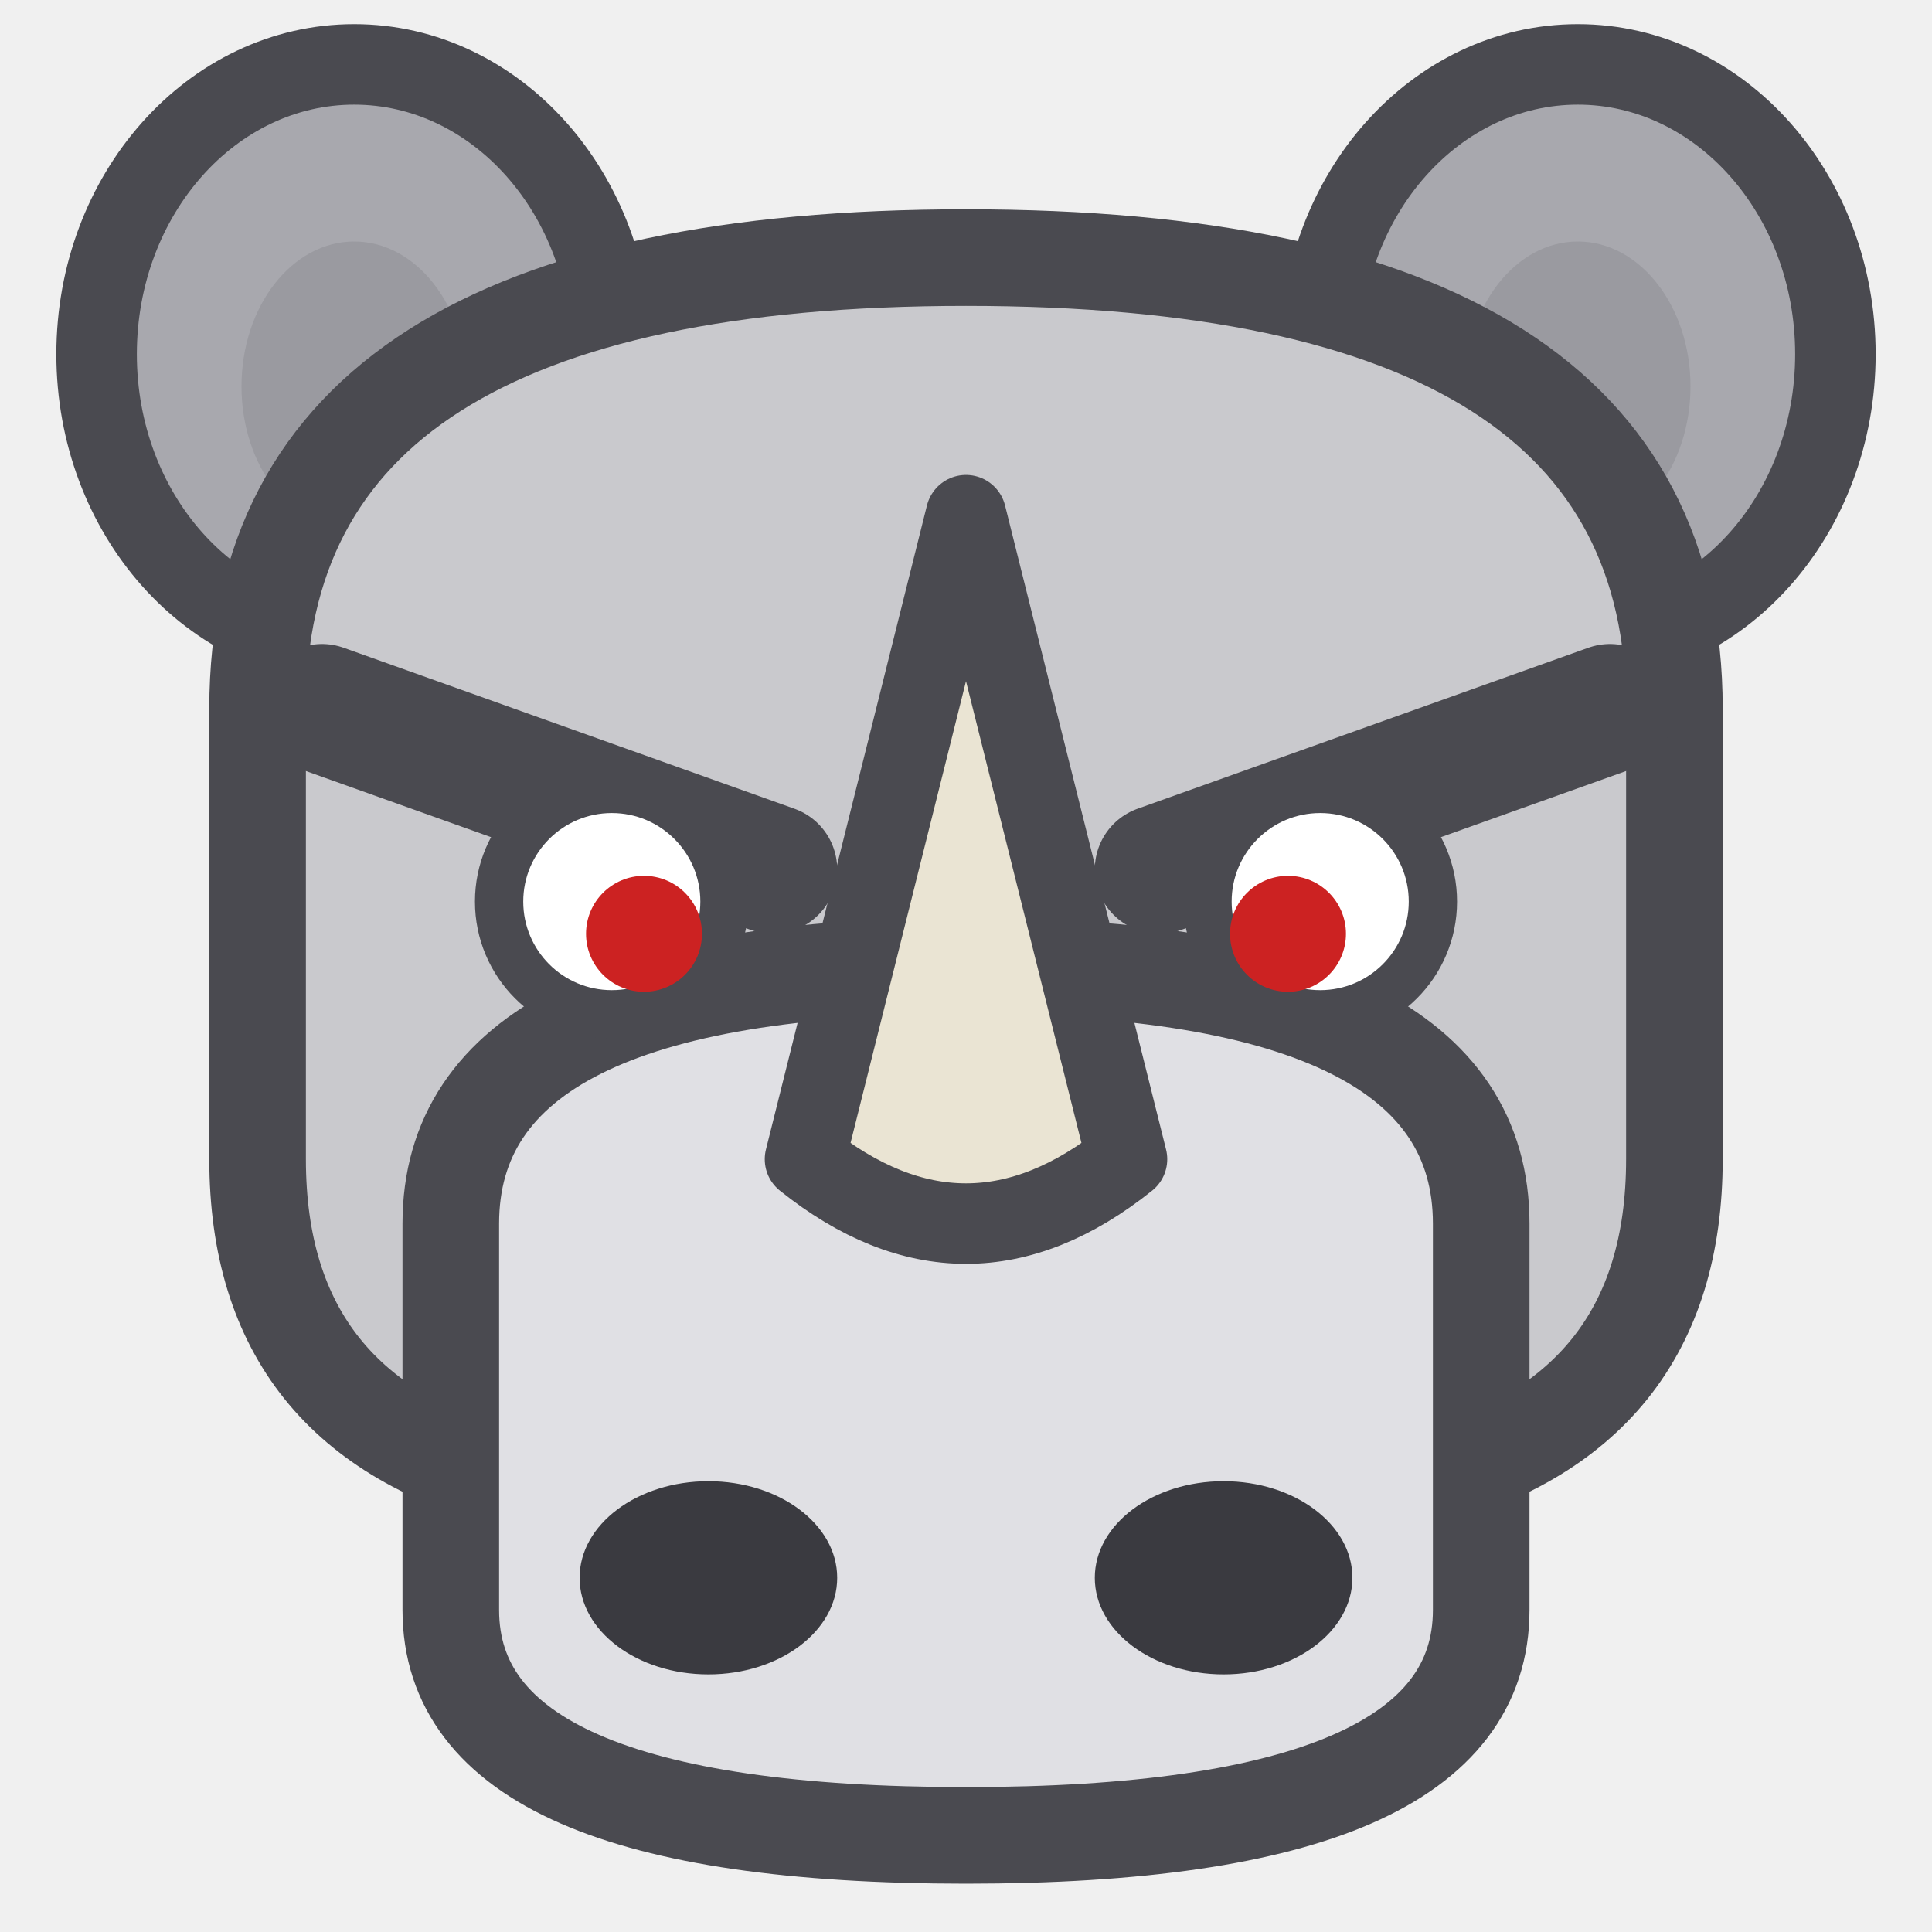
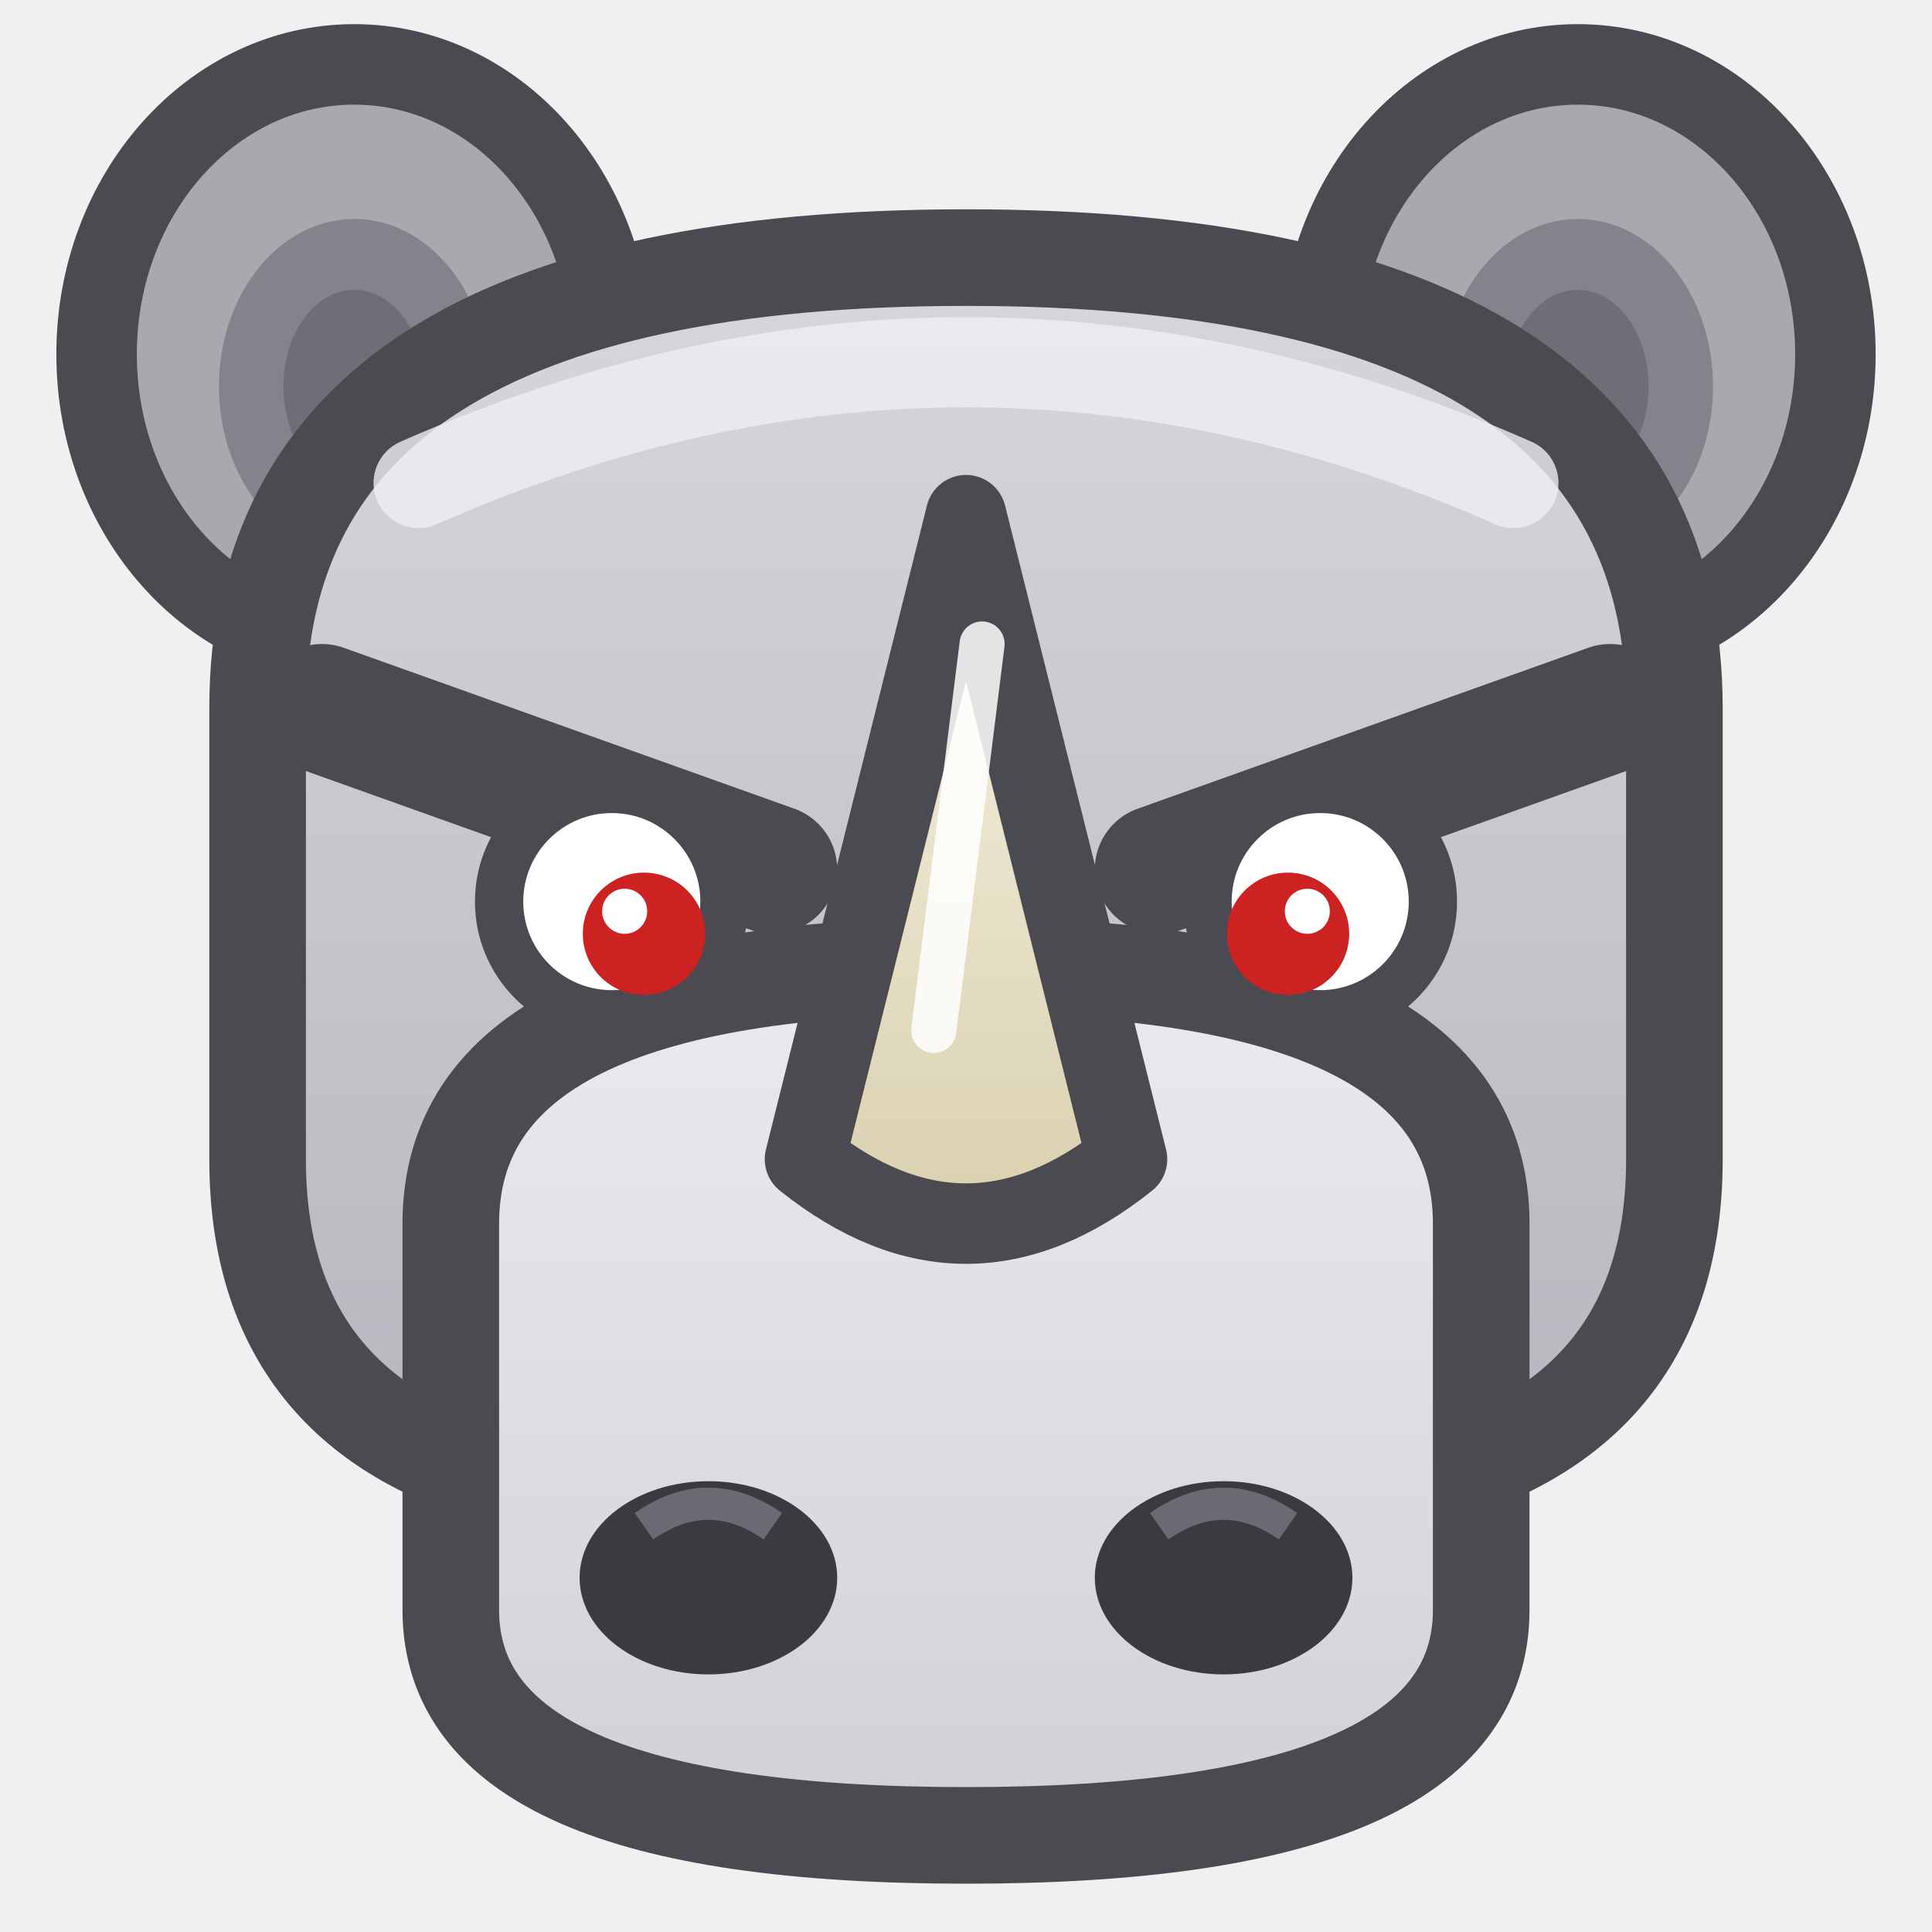
<svg xmlns="http://www.w3.org/2000/svg" viewBox="0 0 60 60" width="60" height="60">
+   <defs>
+     <linearGradient id="fh" x1="0" y1="0" x2="0" y2="1">
+       <stop offset="0" stop-color="#d7d7db" />
+       <stop offset="1" stop-color="#b6b6be" />
+     </linearGradient>
+     <linearGradient id="fmz" x1="0" y1="0" x2="0" y2="1">
+       <stop offset="0" stop-color="#ebebef" />
+       <stop offset="1" stop-color="#d0d0d6" />
+     </linearGradient>
+     <linearGradient id="fho" x1="0" y1="0" x2="0" y2="1">
+       <stop offset="0" stop-color="#f8f4e6" />
+       <stop offset="1" stop-color="#d9d0ae" />
+     </linearGradient>
+   </defs>
  <g opacity="1">
    <ellipse cx="11" cy="11" rx="8" ry="9" fill="#a8a8ae" stroke="#4a4a50" stroke-width="2.5" />
    <ellipse cx="49" cy="11" rx="8" ry="9" fill="#a8a8ae" stroke="#4a4a50" stroke-width="2.5" />
-     <ellipse cx="11" cy="12" rx="3.5" ry="4.5" fill="#9a9aa0" />
-     <ellipse cx="49" cy="12" rx="3.5" ry="4.5" fill="#9a9aa0" />
-     <path d="M8 22 Q8 8 30 8 Q52 8 52 22 L52 36 Q52 44 44 46 L16 46 Q8 44 8 36 Z" fill="#c9c9cd" stroke="#4a4a50" stroke-width="3" stroke-linejoin="round" />
-     <path d="M14 38 Q14 30 30 30 Q46 30 46 38 L46 50 Q46 57 30 57 Q14 57 14 50 Z" fill="#e0e0e4" stroke="#4a4a50" stroke-width="3" stroke-linejoin="round" />
-     <path d="M25 36 L30 16 L35 36 Q30 40 25 36 Z" fill="#eae4d3" stroke="#4a4a50" stroke-width="2.5" stroke-linejoin="round" />
+     <ellipse cx="11" cy="12" rx="4.2" ry="5.2" fill="#83838b" />
+     <ellipse cx="49" cy="12" rx="4.2" ry="5.2" fill="#83838b" />
+     <ellipse cx="11" cy="12" rx="2.2" ry="3" fill="#6e6e76" />
+     <ellipse cx="49" cy="12" rx="2.2" ry="3" fill="#6e6e76" />
+     <path d="M8 22 Q8 8 30 8 Q52 8 52 22 L52 36 Q52 44 44 46 L16 46 Q8 44 8 36 Z" fill="url(#fh)" stroke="#4a4a50" stroke-width="3" stroke-linejoin="round" />
+     <path d="M13 15 Q30 7.5 47 15" fill="none" stroke="#eceff3" stroke-width="2.8" stroke-linecap="round" opacity="0.8" />
+     <path d="M14 38 Q14 30 30 30 Q46 30 46 38 L46 50 Q46 57 30 57 Q14 57 14 50 Z" fill="url(#fmz)" stroke="#4a4a50" stroke-width="3" stroke-linejoin="round" />
+     <path d="M25 36 L30 16 L35 36 Q30 40 25 36 Z" fill="url(#fho)" stroke="#4a4a50" stroke-width="2.5" stroke-linejoin="round" />
+     <path d="M29 32 L30.5 20" stroke="#ffffff" stroke-width="1.4" stroke-linecap="round" opacity="0.85" />
    <ellipse cx="22" cy="49" rx="4" ry="3" fill="#3a3a40" />
    <ellipse cx="38" cy="49" rx="4" ry="3" fill="#3a3a40" />
+     <path d="M20 47.4 Q22 46 24 47.4 M36 47.4 Q38 46 40 47.4" fill="none" stroke="#6a6a72" stroke-width="1" />
    <path d="M10 22 L24 27" stroke="#4a4a50" stroke-width="4" stroke-linecap="round" />
    <path d="M50 22 L36 27" stroke="#4a4a50" stroke-width="4" stroke-linecap="round" />
    <circle cx="19" cy="28" r="3.5" fill="#ffffff" stroke="#4a4a50" stroke-width="1.5" />
    <circle cx="41" cy="28" r="3.5" fill="#ffffff" stroke="#4a4a50" stroke-width="1.5" />
-     <circle cx="20" cy="29" r="1.8" fill="#cc2222" />
-     <circle cx="40" cy="29" r="1.8" fill="#cc2222" />
+     <circle cx="20" cy="29" r="1.9" fill="#cc2222" />
+     <circle cx="40" cy="29" r="1.9" fill="#cc2222" />
+     <circle cx="19.4" cy="28.3" r="0.7" fill="#ffffff" />
+     <circle cx="40.6" cy="28.3" r="0.7" fill="#ffffff" />
  </g>
</svg>
